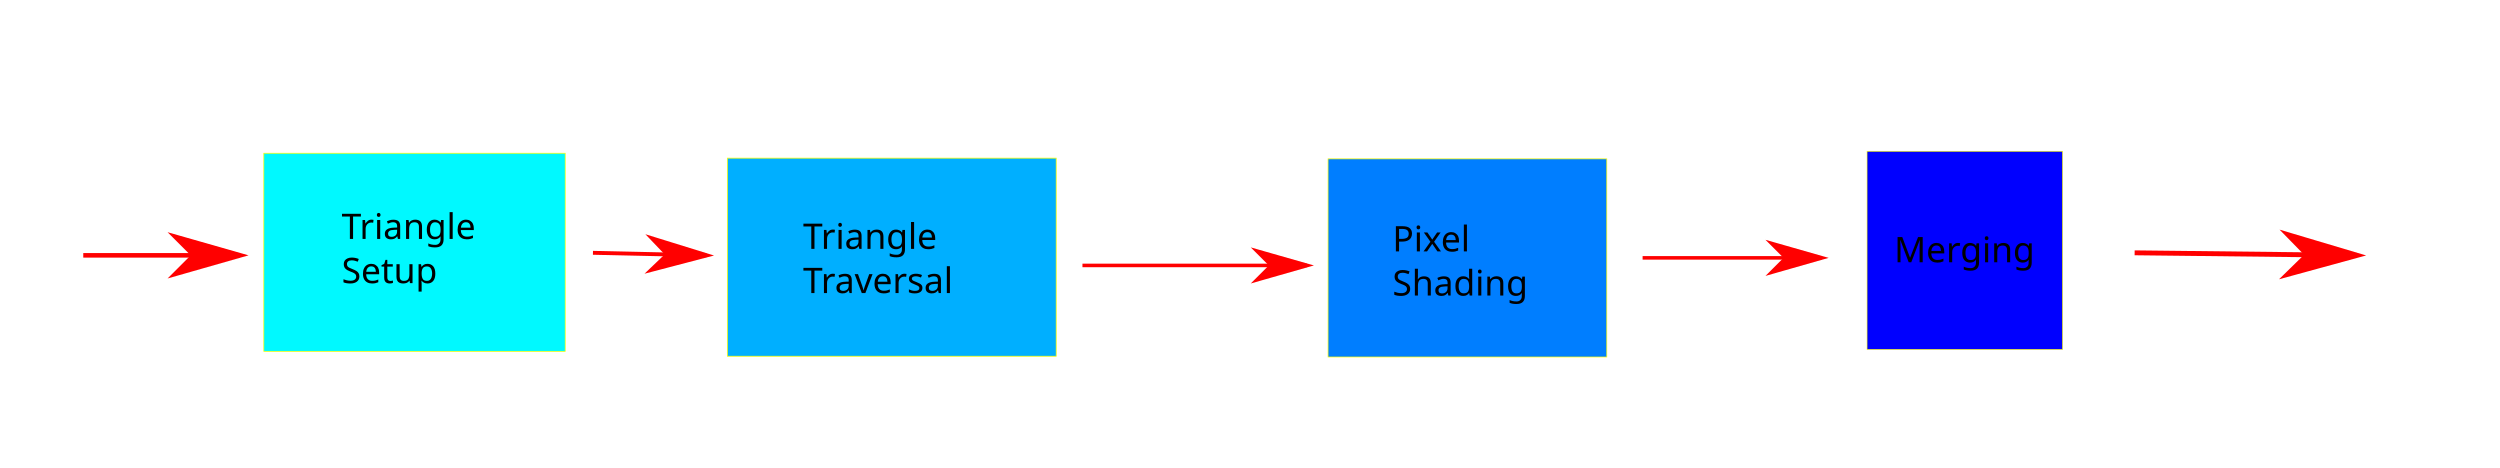
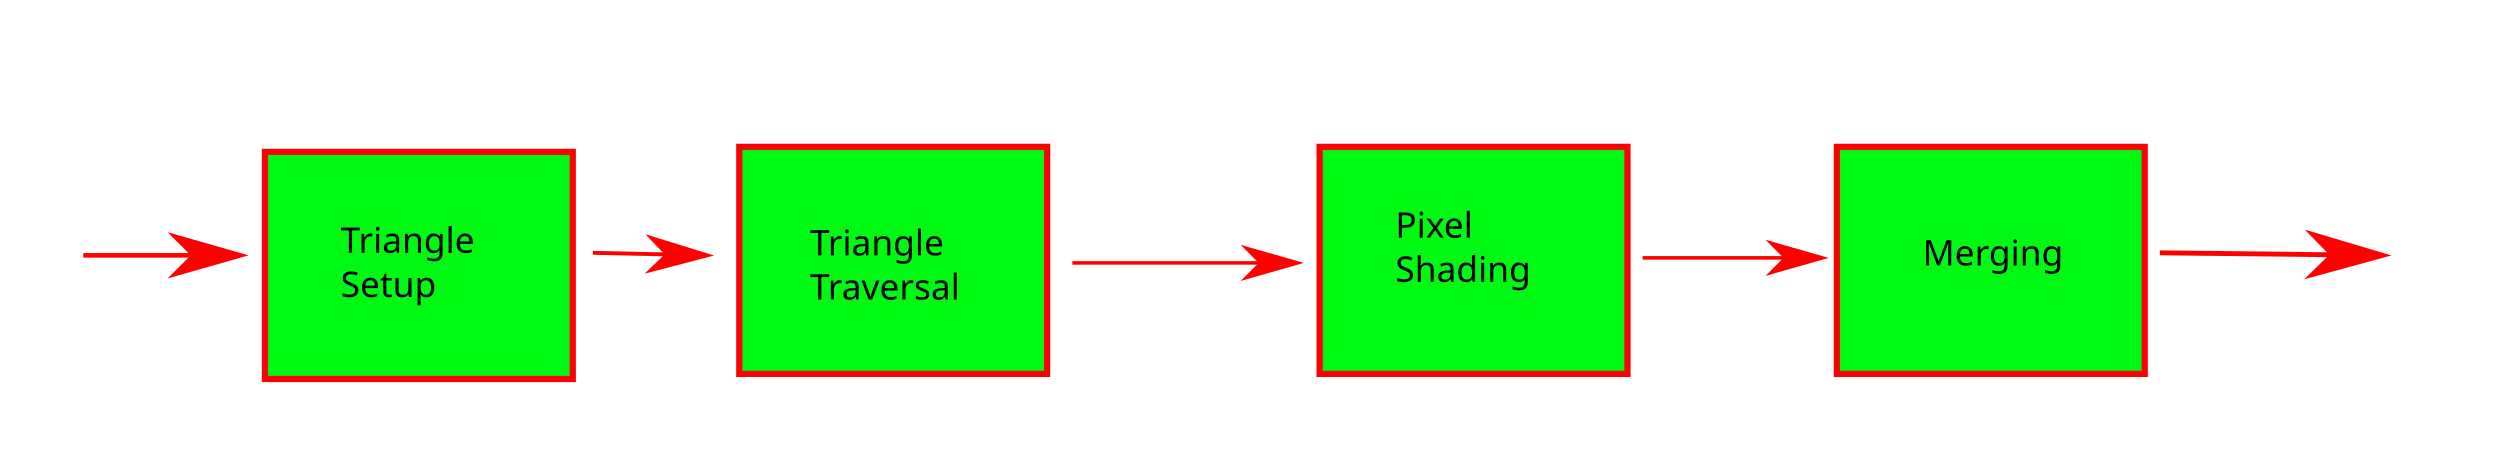
<svg xmlns="http://www.w3.org/2000/svg" width="749mm" height="140mm" viewBox="0 0 749 140" version="1.1" id="svg8">
  <defs id="defs2">
    <marker orient="auto" refY="0.0" refX="0.0" id="marker1686" style="overflow:visible;">
      <path id="path1684" d="M 0.0,0.0 L 5.0,-5.0 L -12.5,0.0 L 5.0,5.0 L 0.0,0.0 z " style="fill-rule:evenodd;stroke:#ff0000;stroke-width:1pt;stroke-opacity:1;fill:#ff0000;fill-opacity:1" transform="scale(0.8) rotate(180) translate(12.5,0)" />
    </marker>
    <marker style="overflow:visible;" id="marker1574" refX="0.0" refY="0.0" orient="auto">
      <path transform="scale(0.8) rotate(180) translate(12.5,0)" style="fill-rule:evenodd;stroke:#ff0000;stroke-width:1pt;stroke-opacity:1;fill:#ff0000;fill-opacity:1" d="M 0.0,0.0 L 5.0,-5.0 L -12.5,0.0 L 5.0,5.0 L 0.0,0.0 z " id="path1572" />
    </marker>
    <marker orient="auto" refY="0.0" refX="0.0" id="marker1402" style="overflow:visible;">
      <path id="path1400" d="M 0.0,0.0 L 5.0,-5.0 L -12.5,0.0 L 5.0,5.0 L 0.0,0.0 z " style="fill-rule:evenodd;stroke:#ff0000;stroke-width:1pt;stroke-opacity:1;fill:#ff0000;fill-opacity:1" transform="scale(0.8) rotate(180) translate(12.5,0)" />
    </marker>
    <marker style="overflow:visible;" id="marker1362" refX="0.0" refY="0.0" orient="auto">
      <path transform="scale(0.8) rotate(180) translate(12.5,0)" style="fill-rule:evenodd;stroke:#ff0000;stroke-width:1pt;stroke-opacity:1;fill:#ff0000;fill-opacity:1" d="M 0.0,0.0 L 5.0,-5.0 L -12.5,0.0 L 5.0,5.0 L 0.0,0.0 z " id="path1360" />
    </marker>
    <marker orient="auto" refY="0.0" refX="0.0" id="Arrow1Lend" style="overflow:visible;">
      <path id="path879" d="M 0.0,0.0 L 5.0,-5.0 L -12.5,0.0 L 5.0,5.0 L 0.0,0.0 z " style="fill-rule:evenodd;stroke:#ff0000;stroke-width:1pt;stroke-opacity:1;fill:#ff0000;fill-opacity:1" transform="scale(0.8) rotate(180) translate(12.5,0)" />
    </marker>
  </defs>
  <g id="layer1" transform="translate(0,-157)">
-     <rect style="opacity:1;fill:#00f9ff;fill-opacity:1;stroke:#ffff00;stroke-width:0.223;stroke-miterlimit:4;stroke-dasharray:none;stroke-opacity:1;paint-order:markers fill stroke" id="rect815" width="90.294" height="59.35" x="79.04" y="202.913" />
-     <rect style="opacity:1;fill:#00afff;fill-opacity:1;stroke:#ffff00;stroke-width:0.233;stroke-miterlimit:4;stroke-dasharray:none;stroke-opacity:1;paint-order:markers fill stroke" id="rect815-7" width="98.525" height="59.35" x="217.914" y="204.379" />
-     <rect style="opacity:1;fill:#007eff;fill-opacity:1;stroke:#ffff00;stroke-width:0.215;stroke-miterlimit:4;stroke-dasharray:none;stroke-opacity:1;paint-order:markers fill stroke" id="rect815-6" width="83.512" height="59.361" x="397.884" y="204.595" />
-     <rect style="opacity:1;fill:#0000ff;fill-opacity:1;stroke:#ffff00;stroke-width:0.18;stroke-miterlimit:4;stroke-dasharray:none;stroke-opacity:1;paint-order:markers fill stroke" id="rect815-1" width="58.571" height="59.373" x="559.37" y="202.321" />
-     <text xml:space="preserve" style="font-style:normal;font-weight:normal;font-size:10.583px;line-height:1.25;font-family:sans-serif;letter-spacing:0px;word-spacing:0px;fill:#000000;fill-opacity:1;stroke:none;stroke-width:0.265" x="102.354" y="228.595" id="text852">
-       <tspan id="tspan850" x="102.354" y="228.595" style="stroke-width:0.265">Triangle </tspan>
-       <tspan x="102.354" y="241.824" style="stroke-width:0.265" id="tspan1338">Setup</tspan>
-     </text>
-     <text xml:space="preserve" style="font-style:normal;font-weight:normal;font-size:10.583px;line-height:1.25;font-family:sans-serif;letter-spacing:0px;word-spacing:0px;fill:#000000;fill-opacity:1;stroke:none;stroke-width:0.265" x="240.594" y="231.565" id="text856">
-       <tspan id="tspan854" x="240.594" y="231.565" style="stroke-width:0.265">Triangle </tspan>
-       <tspan x="240.594" y="244.794" style="stroke-width:0.265" id="tspan1340">Traversal</tspan>
-     </text>
-     <text xml:space="preserve" style="font-style:normal;font-weight:normal;font-size:10.583px;line-height:1.25;font-family:sans-serif;letter-spacing:0px;word-spacing:0px;fill:#000000;fill-opacity:1;stroke:none;stroke-width:0.265" x="417.175" y="232.321" id="text860">
-       <tspan id="tspan858" x="417.175" y="232.321" style="stroke-width:0.265">Pixel </tspan>
-       <tspan x="417.175" y="245.55" style="stroke-width:0.265" id="tspan1342">Shading</tspan>
-     </text>
-     <text xml:space="preserve" style="font-style:normal;font-weight:normal;font-size:10.583px;line-height:1.25;font-family:sans-serif;letter-spacing:0px;word-spacing:0px;fill:#000000;fill-opacity:1;stroke:none;stroke-width:0.265" x="567.481" y="235.566" id="text864">
-       <tspan id="tspan862" x="567.481" y="235.566" style="stroke-width:0.265">Merging</tspan>
-     </text>
    <flowRoot xml:space="preserve" id="flowRoot866" style="font-style:normal;font-weight:normal;font-size:40px;line-height:1.25;font-family:sans-serif;letter-spacing:0px;word-spacing:0px;fill:#000000;fill-opacity:1;stroke:none" transform="matrix(0.2645833,0,0,0.2645833,0,157)">
      <flowRegion id="flowRegion868">
        <rect id="rect870" width="56.569" height="105.056" x="1971.818" y="15.976" />
      </flowRegion>
      <flowPara id="flowPara872" />
    </flowRoot>
    <path style="fill:none;stroke:#ff0000;stroke-width:1.365;stroke-linecap:butt;stroke-linejoin:miter;stroke-miterlimit:4;stroke-dasharray:none;stroke-opacity:1;marker-end:url(#Arrow1Lend)" d="M 24.946,233.5 H 71.815" id="path874" />
    <flowRoot xml:space="preserve" id="flowRoot1344" style="fill:black;fill-opacity:1;stroke:none;font-family:sans-serif;font-style:normal;font-weight:normal;font-size:40px;line-height:1.25;letter-spacing:0px;word-spacing:0px">
      <flowRegion id="flowRegion1346">
        <rect id="rect1348" width="125.848" height="52.127" x="2179.867" y="174.15" />
      </flowRegion>
      <flowPara id="flowPara1350" />
    </flowRoot>
-     <path style="fill:none;stroke:#ff0000;stroke-width:1.465;stroke-linecap:butt;stroke-linejoin:miter;stroke-opacity:1;stroke-miterlimit:4;stroke-dasharray:none;marker-end:url(#marker1362)" d="M 639.536,232.744 706.06,233.5" id="path1352" />
+     <path style="fill:none;stroke:#ff0000;stroke-width:1.465;stroke-linecap:butt;stroke-linejoin:miter;stroke-miterlimit:4;stroke-dasharray:none;stroke-opacity:1;marker-end:url(#marker1362)" d="M 647.095,232.744 713.619,233.5" id="path1352" />
    <path style="fill:none;stroke:#ff0000;stroke-width:1.065;stroke-linecap:butt;stroke-linejoin:miter;stroke-opacity:1;stroke-miterlimit:4;stroke-dasharray:none;marker-end:url(#marker1686)" d="M 492.125,234.256 H 545.798" id="path1388" />
-     <path style="fill:none;stroke:#ff0000;stroke-width:1.065;stroke-linecap:butt;stroke-linejoin:miter;stroke-opacity:1;stroke-miterlimit:4;stroke-dasharray:none;marker-end:url(#marker1574)" d="m 324.304,236.524 h 67.28" id="path1390" />
+     <path style="fill:none;stroke:#ff0000;stroke-width:1.065;stroke-linecap:butt;stroke-linejoin:miter;stroke-miterlimit:4;stroke-dasharray:none;stroke-opacity:1;marker-end:url(#marker1574)" d="m 321.28,235.768 h 67.28" id="path1390" />
    <path style="fill:none;stroke:#ff0000;stroke-width:1.165;stroke-linecap:butt;stroke-linejoin:miter;stroke-opacity:1;marker-end:url(#marker1402);stroke-miterlimit:4;stroke-dasharray:none" d="M 177.649,232.744 211.667,233.5" id="path1392" />
+     <rect style="opacity:1;fill:#00f913;fill-opacity:1;stroke:#ff0000;stroke-width:1.865;stroke-miterlimit:4;stroke-dasharray:none;stroke-opacity:1;paint-order:markers fill stroke" id="rect901" width="92.226" height="68.036" x="79.375" y="202.506" />
+     <rect style="opacity:1;fill:#00f913;fill-opacity:1;stroke:#ff0000;stroke-width:1.865;stroke-miterlimit:4;stroke-dasharray:none;stroke-opacity:1;paint-order:markers fill stroke" id="rect901-1" width="92.226" height="68.036" x="221.494" y="200.994" />
+     <rect style="opacity:1;fill:#00f913;fill-opacity:1;stroke:#ff0000;stroke-width:1.865;stroke-miterlimit:4;stroke-dasharray:none;stroke-opacity:1;paint-order:markers fill stroke" id="rect901-5" width="92.226" height="68.036" x="395.363" y="200.994" />
+     <rect style="opacity:1;fill:#00f913;fill-opacity:1;stroke:#ff0000;stroke-width:1.865;stroke-miterlimit:4;stroke-dasharray:none;stroke-opacity:1;paint-order:markers fill stroke" id="rect901-8" width="92.226" height="68.036" x="550.333" y="200.994" />
+     <text xml:space="preserve" style="font-style:normal;font-weight:normal;font-size:10.583px;line-height:1.25;font-family:sans-serif;letter-spacing:0px;word-spacing:0px;fill:#000000;fill-opacity:1;stroke:none;stroke-width:0.265" x="242.661" y="233.5" id="text934">
+       <tspan id="tspan932" x="242.661" y="233.5" style="stroke-width:0.265">Triangle</tspan>
+       <tspan x="242.661" y="246.729" style="stroke-width:0.265" id="tspan936">Traversal</tspan>
+     </text>
+     <text xml:space="preserve" style="font-style:normal;font-weight:normal;font-size:10.583px;line-height:1.25;font-family:sans-serif;letter-spacing:0px;word-spacing:0px;fill:#000000;fill-opacity:1;stroke:none;stroke-width:0.265" x="102.054" y="232.744" id="text940">
+       <tspan id="tspan938" x="102.054" y="232.744" style="stroke-width:0.265">Triangle</tspan>
+       <tspan x="102.054" y="245.973" style="stroke-width:0.265" id="tspan942">Setup</tspan>
+     </text>
+     <text xml:space="preserve" style="font-style:normal;font-weight:normal;font-size:10.583px;line-height:1.25;font-family:sans-serif;letter-spacing:0px;word-spacing:0px;fill:#000000;fill-opacity:1;stroke:none;stroke-width:0.265" x="418.042" y="228.208" id="text946">
+       <tspan id="tspan944" x="418.042" y="228.208" style="stroke-width:0.265">Pixel</tspan>
+       <tspan x="418.042" y="241.438" style="stroke-width:0.265" id="tspan948">Shading</tspan>
+     </text>
+     <text xml:space="preserve" style="font-style:normal;font-weight:normal;font-size:10.583px;line-height:1.25;font-family:sans-serif;letter-spacing:0px;word-spacing:0px;fill:#000000;fill-opacity:1;stroke:none;stroke-width:0.265" x="576.036" y="236.524" id="text952">
+       <tspan id="tspan950" x="576.036" y="236.524" style="stroke-width:0.265">Merging</tspan>
+     </text>
  </g>
</svg>
